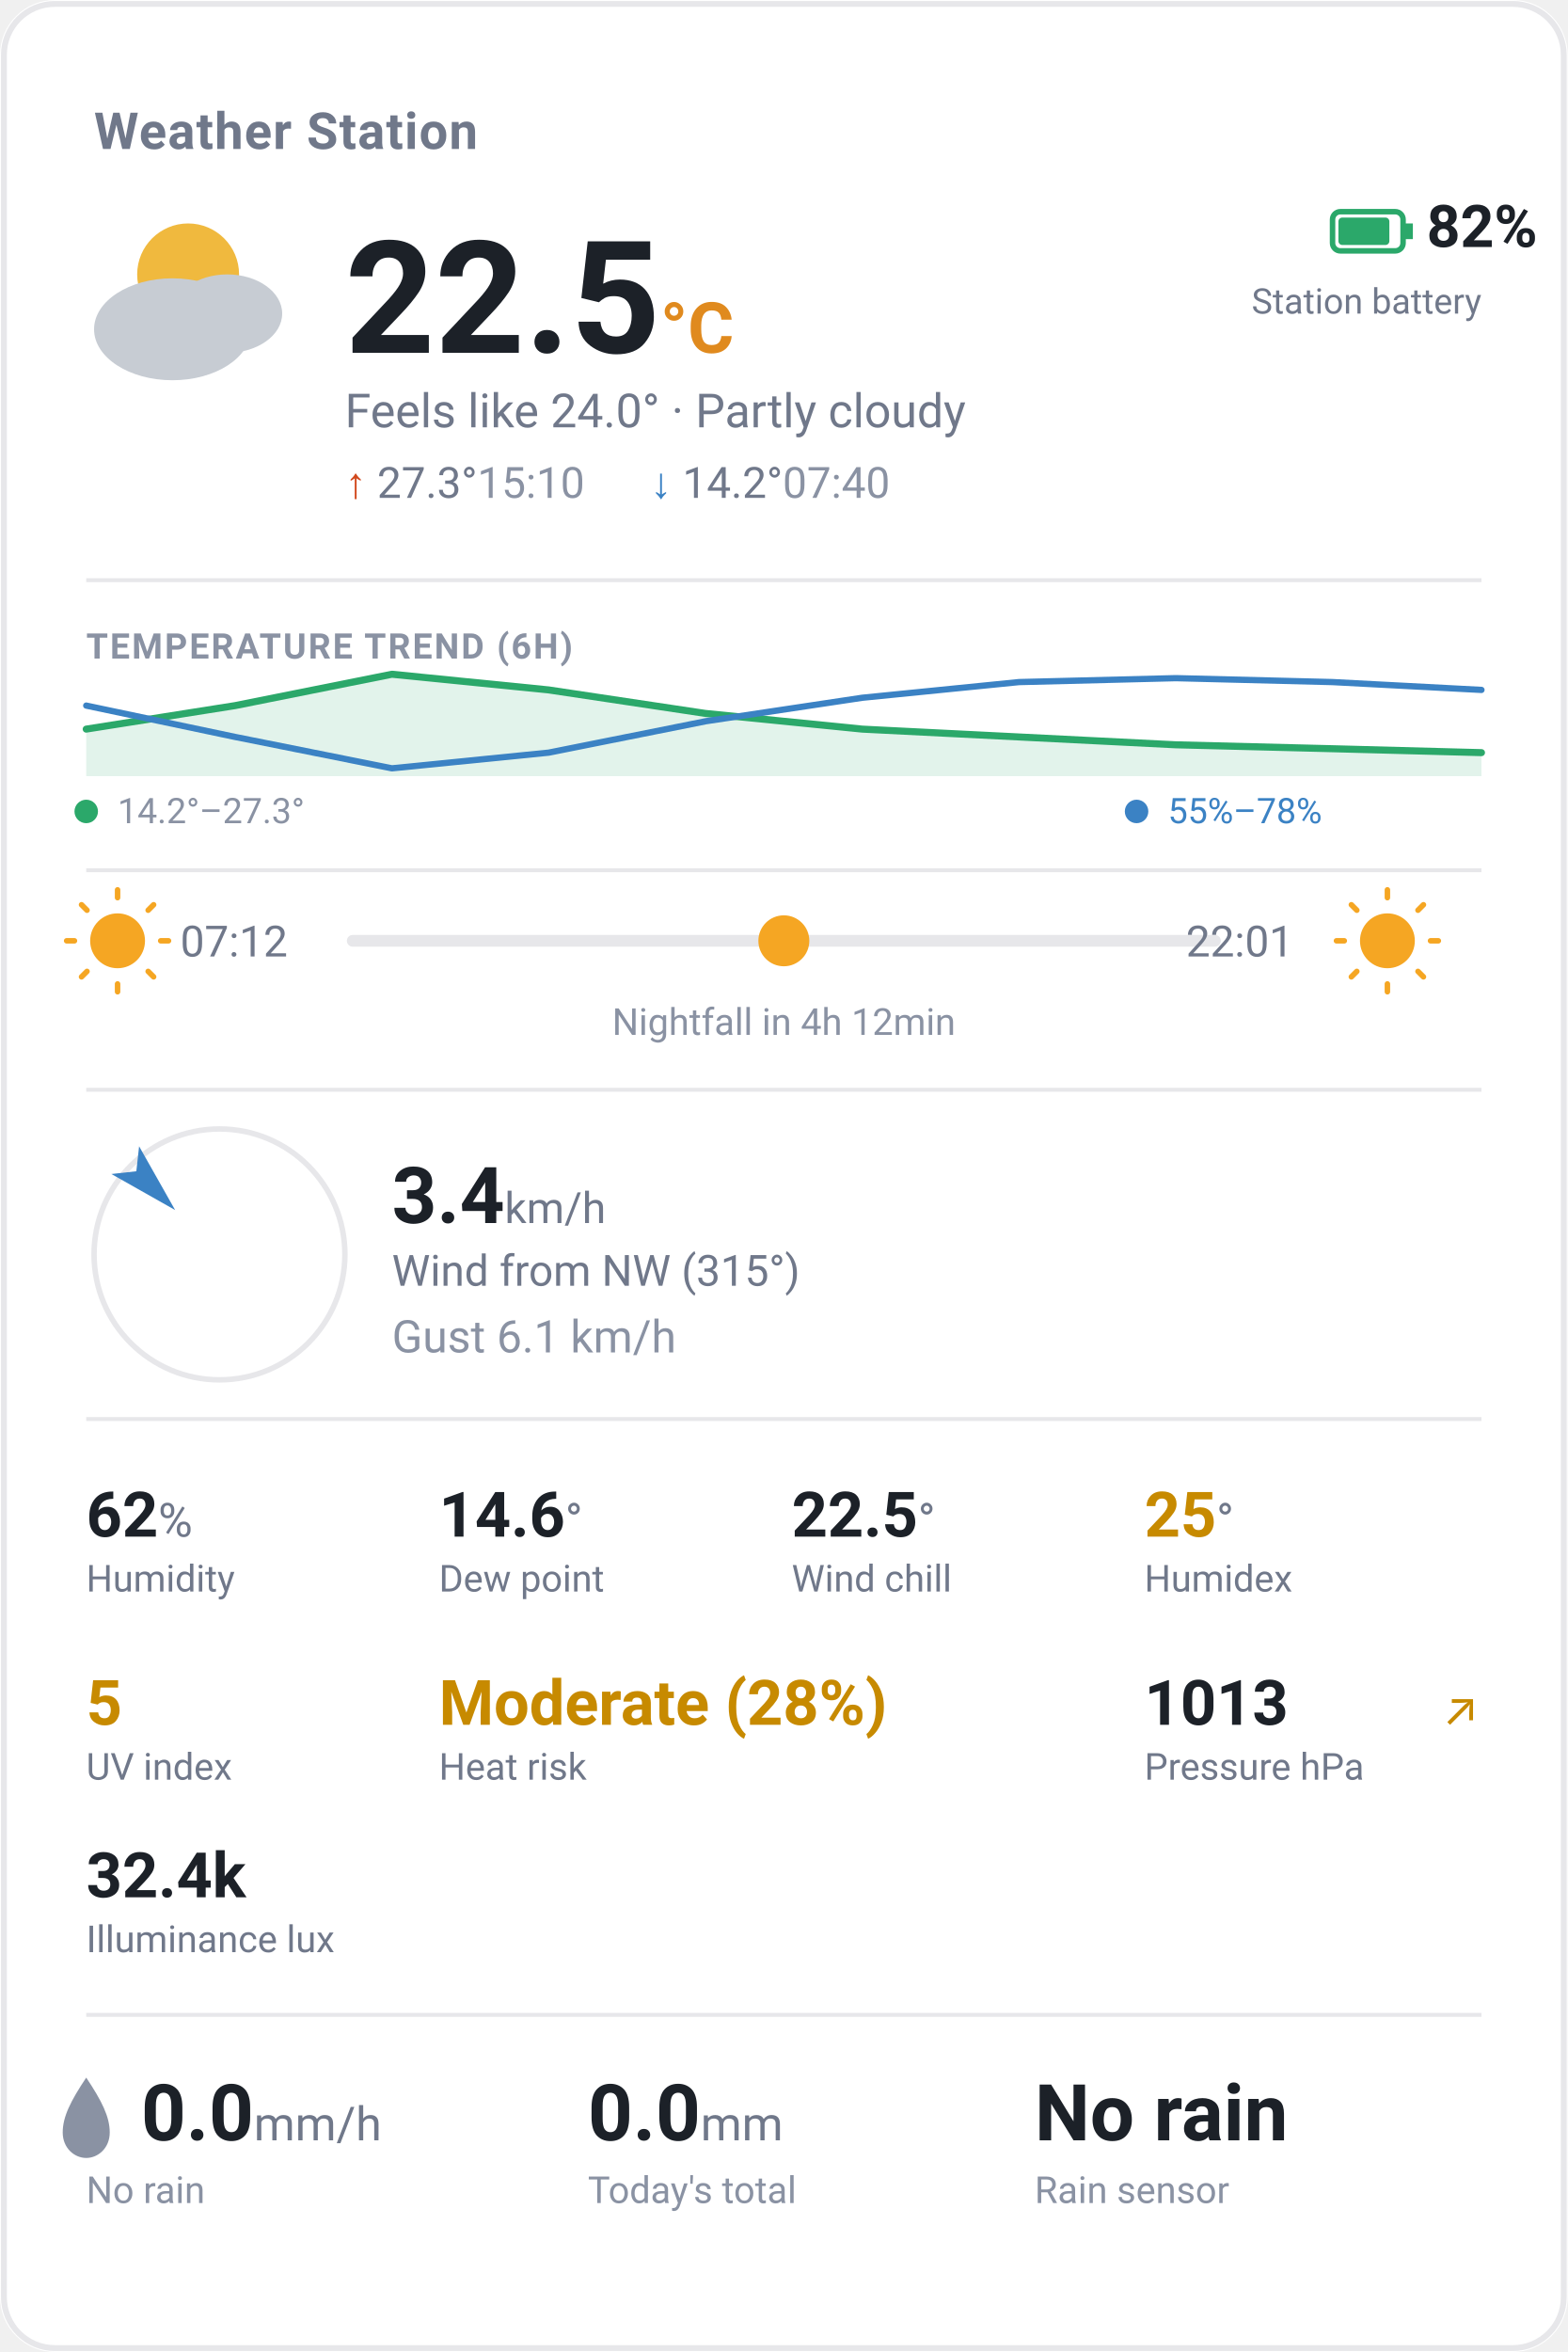
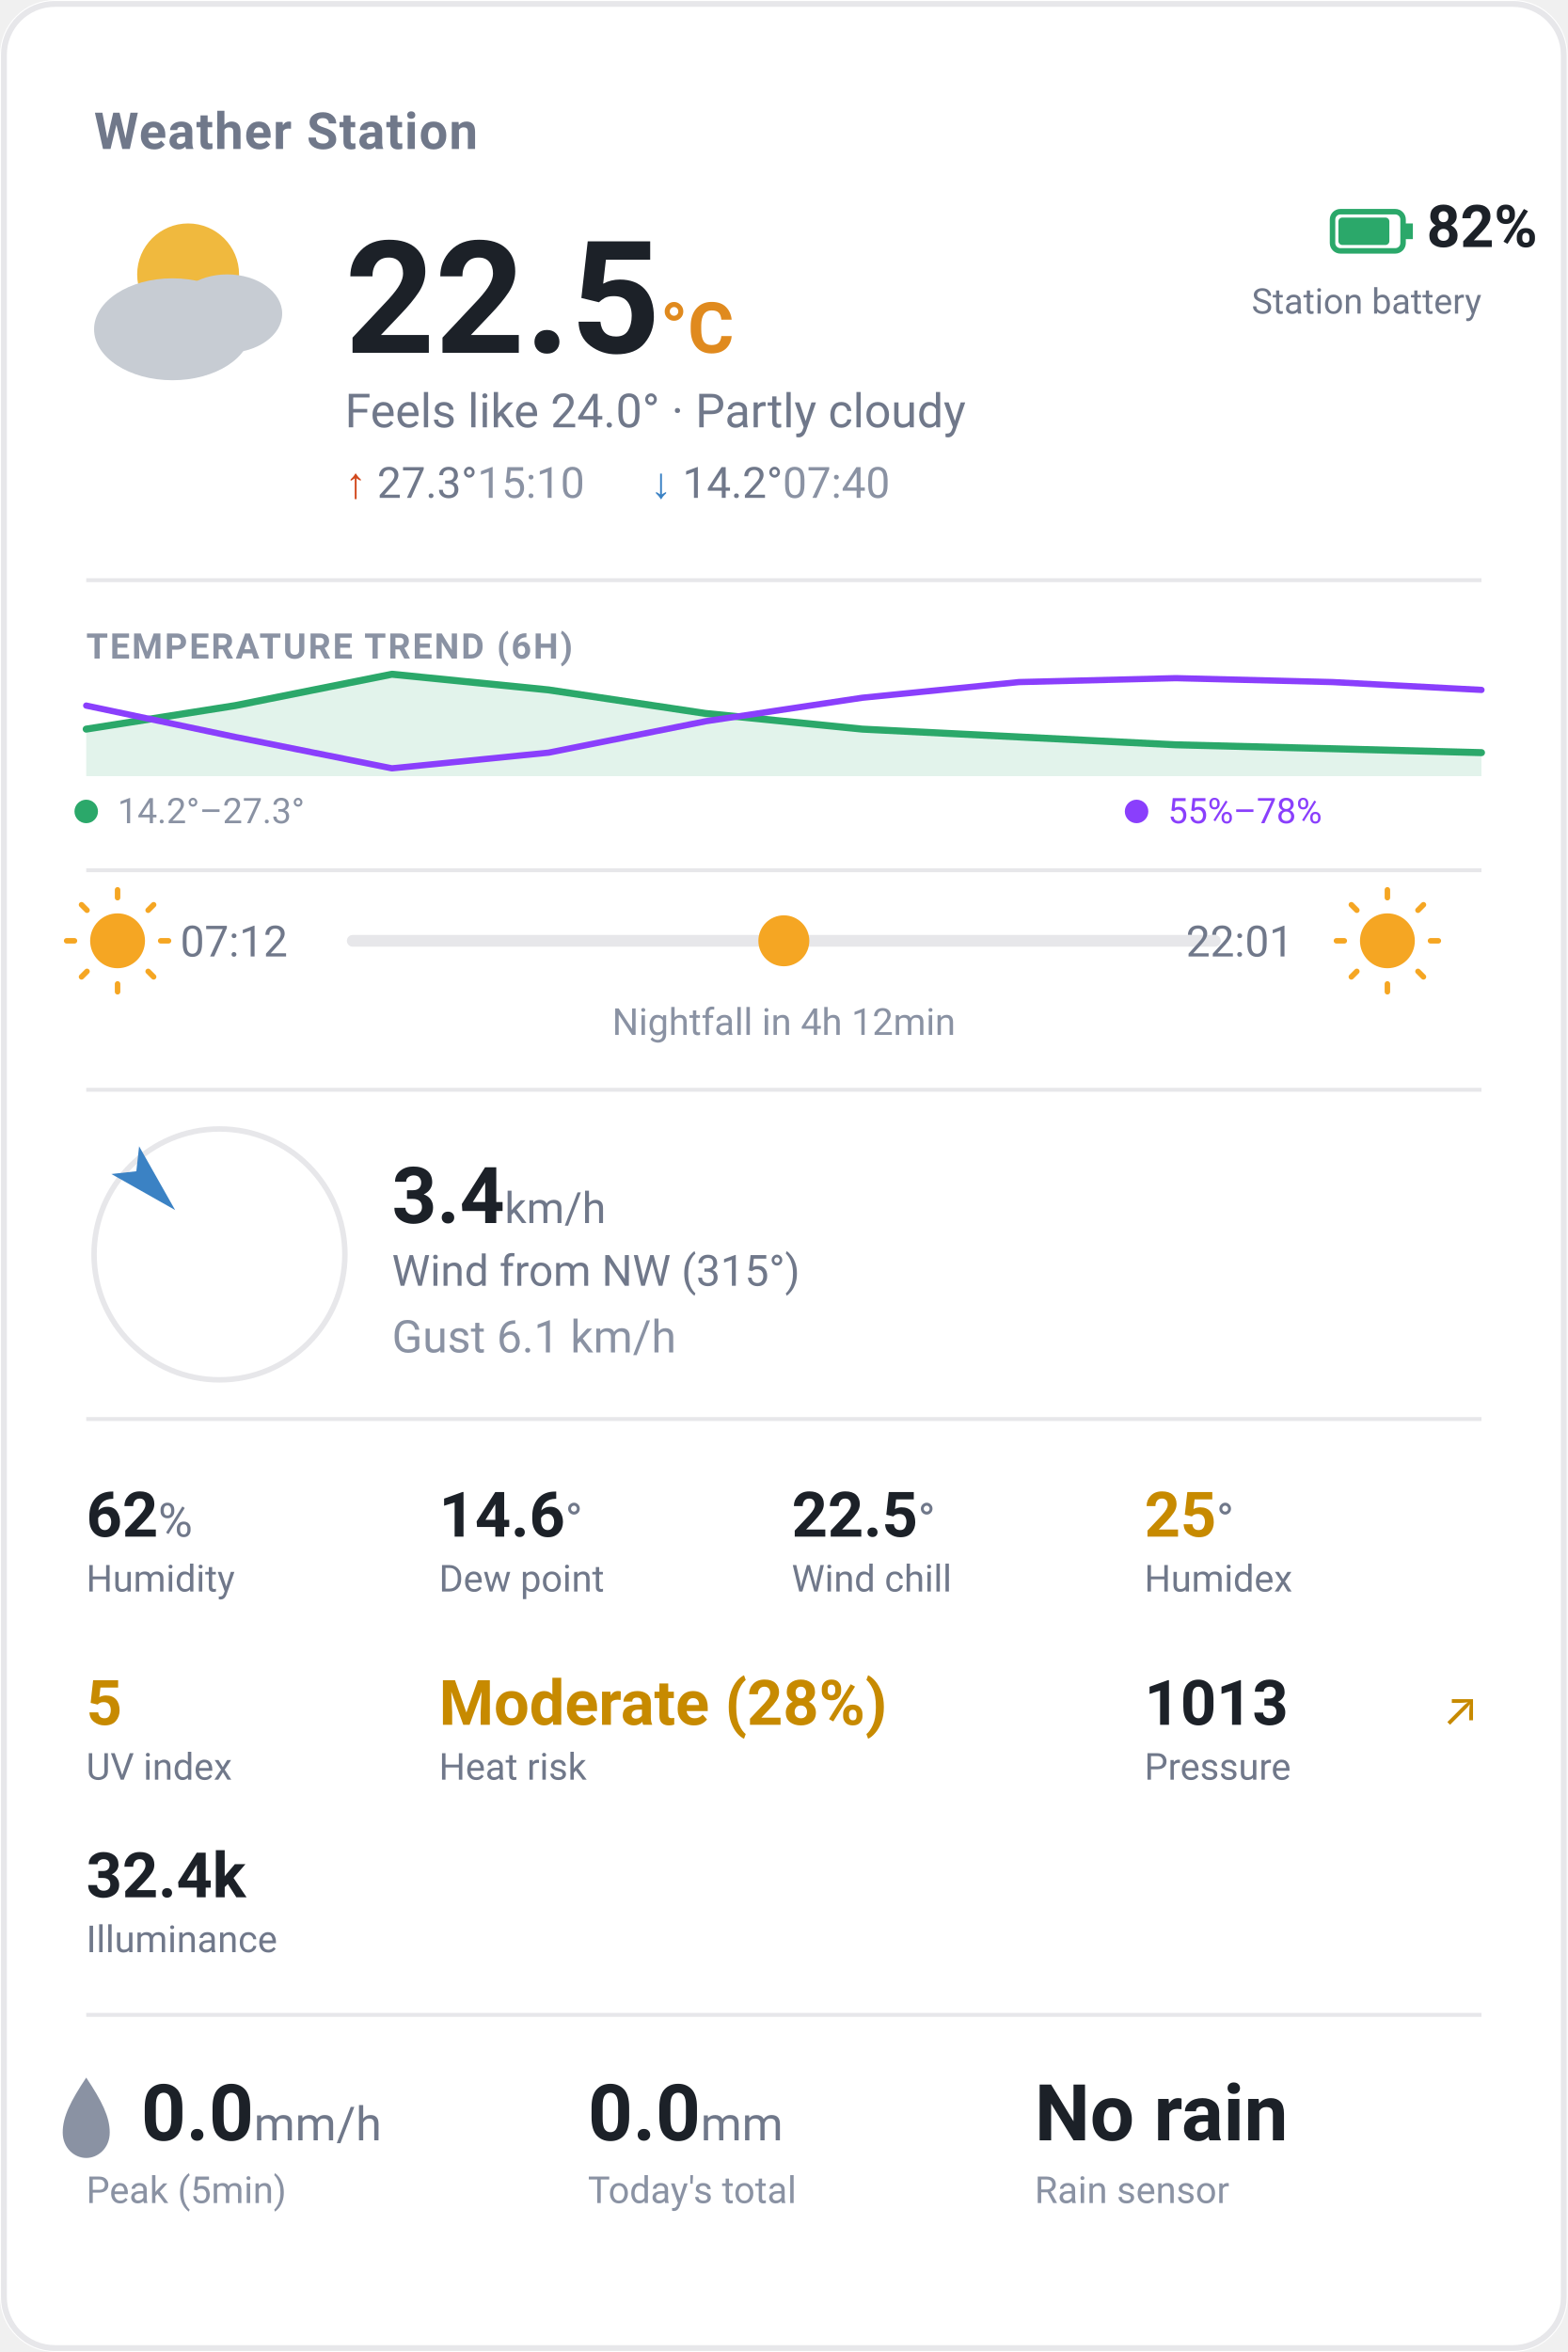
<svg xmlns="http://www.w3.org/2000/svg" width="320" height="480" viewBox="0 0 400 600" font-family="-apple-system, 'Segoe UI', Roboto, Arial, sans-serif">
  <rect x="0" y="0" width="400" height="600" rx="14" fill="#ffffff" />
  <rect x="1" y="1" width="398" height="598" rx="13" fill="none" stroke="#e7e7ea" stroke-width="1.5" />
  <text x="24" y="38" font-size="13" font-weight="600" fill="#70788a" letter-spacing="0.3">Weather Station</text>
  <g transform="translate(24,50)">
    <circle cx="24" cy="20" r="13" fill="#f0b93e" />
    <ellipse cx="20" cy="34" rx="20" ry="13" fill="#c7ccd3" />
    <ellipse cx="34" cy="30" rx="14" ry="10" fill="#c7ccd3" />
  </g>
  <text x="88" y="90" font-size="40" font-weight="600" fill="#1c2128">22.5<tspan font-size="18" fill="#e08a1e">°C</tspan>
  </text>
  <text x="88" y="109" font-size="12" fill="#70788a">Feels like 24.0° · Partly cloudy</text>
  <text x="88" y="127" font-size="11" fill="#70788a">
    <tspan fill="#d1481c" font-weight="700">↑</tspan> 27.3°<tspan fill="#8a92a3"> 15:10</tspan>
    <tspan dx="14" fill="#3b82c4" font-weight="700">↓</tspan> 14.2°<tspan fill="#8a92a3"> 07:40</tspan>
  </text>
  <g transform="translate(340,54)">
    <rect x="0" y="0" width="18" height="10" rx="2" fill="none" stroke="#2ba86a" stroke-width="1.4" />
    <rect x="18" y="3" width="2.5" height="4" fill="#2ba86a" />
    <rect x="1.5" y="1.5" width="13" height="7" rx="1" fill="#2ba86a" />
    <text x="24" y="9" font-size="15" font-weight="600" fill="#1c2128">82%</text>
  </g>
  <text x="400" y="80" font-size="9" fill="#70788a" text-anchor="end" transform="translate(-22,0)">Station battery</text>
  <line x1="22" y1="148" x2="378" y2="148" stroke="#e7e7ea" stroke-width="1" />
  <text x="22" y="168" font-size="9" font-weight="600" fill="#8a92a3" letter-spacing="0.5">TEMPERATURE TREND (6H)</text>
  <polygon points="22,198 22,186 60,180 100,172 140,176 180,182 220,186 260,188 300,190 340,191 378,192 378,198" fill="#2ba86a" opacity="0.14" />
  <polyline points="22,186 60,180 100,172 140,176 180,182 220,186 260,188 300,190 340,191 378,192" fill="none" stroke="#2ba86a" stroke-width="1.8" stroke-linejoin="round" stroke-linecap="round" />
-   <polyline points="22,180 60,188 100,196 140,192 180,184 220,178 260,174 300,173 340,174 378,176" fill="none" stroke="#3b82c4" stroke-width="1.6" stroke-linejoin="round" stroke-linecap="round" />
+   <polyline points="22,180 60,188 100,196 140,192 180,184 220,178 260,174 300,173 340,174 378,176" fill="none" stroke="#8a3ffc" stroke-width="1.6" stroke-linejoin="round" stroke-linecap="round" />
  <circle cx="22" cy="207" r="3" fill="#2ba86a" />
  <text x="30" y="210" font-size="9" fill="#8a92a3">14.2°–27.3°</text>
-   <circle cx="290" cy="207" r="3" fill="#3b82c4" />
-   <text x="298" y="210" font-size="9" fill="#3b82c4">55%–78%</text>
+   <circle cx="290" cy="207" r="3" fill="#8a3ffc" />
+   <text x="298" y="210" font-size="9" fill="#8a3ffc">55%–78%</text>
  <line x1="22" y1="222" x2="378" y2="222" stroke="#e7e7ea" stroke-width="1" />
  <g transform="translate(0,240)">
    <circle cx="30" cy="0" r="7" fill="#f5a623" />
    <path d="M30,-11 L30,-13 M30,11 L30,13 M19,0 L17,0 M41,0 L43,0 M22.2,-7.8 L20.8,-9.2 M37.8,7.8 L39.2,9.2 M22.2,7.8 L20.8,9.2 M37.8,-7.8 L39.2,-9.2" stroke="#f5a623" stroke-width="1.4" stroke-linecap="round" />
    <text x="46" y="4" font-size="11" fill="#70788a">07:12</text>
    <line x1="90" y1="0" x2="310" y2="0" stroke="#e7e7ea" stroke-width="3" stroke-linecap="round" />
    <line x1="90" y1="0" x2="200" y2="0" stroke="url(#sunGradLight)" stroke-width="3" stroke-linecap="round" />
    <circle cx="200" cy="0" r="6.5" fill="#f5a623" />
    <text x="330" y="4" font-size="11" fill="#70788a" text-anchor="end">22:01</text>
    <g transform="translate(354,0)">
      <circle cx="0" cy="0" r="7" fill="#f5a623" />
      <path d="M0,-11 L0,-13 M0,11 L0,13 M-11,0 L-13,0 M11,0 L13,0 M-7.8,-7.8 L-9.2,-9.2 M7.8,7.8 L9.2,9.2 M-7.8,7.8 L-9.2,9.2 M7.8,-7.8 L9.2,-9.2" stroke="#f5a623" stroke-width="1.4" stroke-linecap="round" />
    </g>
  </g>
  <defs>
    <linearGradient id="sunGradLight" x1="0" y1="0" x2="1" y2="0">
      <stop offset="0%" stop-color="#f5a623" />
      <stop offset="100%" stop-color="#ffd27a" />
    </linearGradient>
  </defs>
  <text x="200" y="264" font-size="9.5" fill="#8a92a3" text-anchor="middle">Nightfall in 4h 12min</text>
  <line x1="22" y1="278" x2="378" y2="278" stroke="#e7e7ea" stroke-width="1" />
  <g transform="translate(56,320)">
    <circle cx="0" cy="0" r="32" fill="none" stroke="#e7e7ea" stroke-width="1.4" />
    <g transform="rotate(315) translate(0,-29) rotate(180)">
      <path d="M0,-13 L5,5 L0,1 L-5,5 Z" fill="#3b82c4" />
    </g>
  </g>
  <text x="100" y="312" font-size="20" font-weight="600" fill="#1c2128">3.4<tspan font-size="11" fill="#70788a" font-weight="400"> km/h</tspan>
  </text>
  <text x="100" y="328" font-size="11" fill="#70788a">Wind from NW (315°)</text>
  <text x="100" y="345" font-size="11.5" fill="#8a92a3">Gust 6.1 km/h</text>
  <line x1="22" y1="362" x2="378" y2="362" stroke="#e7e7ea" stroke-width="1" />
  <g font-size="16" font-weight="600" fill="#1c2128">
    <text x="22" y="392">62<tspan font-size="12" fill="#70788a" font-weight="400">%</tspan>
    </text>
    <text x="112" y="392">14.6<tspan font-size="12" fill="#70788a" font-weight="400">°</tspan>
    </text>
    <text x="202" y="392">22.5<tspan font-size="12" fill="#70788a" font-weight="400">°</tspan>
    </text>
    <text x="292" y="392" fill="#c78a00">25<tspan font-size="12" fill="#70788a" font-weight="400">°</tspan>
    </text>
  </g>
  <g font-size="9.5" fill="#70788a">
    <text x="22" y="406">Humidity</text>
    <text x="112" y="406">Dew point</text>
    <text x="202" y="406">Wind chill</text>
    <text x="292" y="406">Humidex</text>
  </g>
  <g font-size="16" font-weight="600">
    <text x="22" y="440" fill="#c78a00">5</text>
    <text x="112" y="440" fill="#c78a00">Moderate (28%)</text>
    <text x="292" y="440" fill="#1c2128">1013</text>
  </g>
  <text x="368" y="440" font-size="12" fill="#c78a00">↗</text>
  <text x="22" y="454" font-size="9.5" fill="#70788a">UV index</text>
  <text x="112" y="454" font-size="9.5" fill="#70788a">Heat risk</text>
-   <text x="292" y="454" font-size="9.5" fill="#70788a">Pressure hPa</text>
+   <text x="292" y="454" font-size="9.5" fill="#70788a">Pressure</text>
  <text x="22" y="484" font-size="16" font-weight="600" fill="#1c2128">32.4k</text>
-   <text x="22" y="498" font-size="9.5" fill="#70788a">Illuminance lux</text>
+   <text x="22" y="498" font-size="9.5" fill="#70788a">Illuminance</text>
  <line x1="22" y1="514" x2="378" y2="514" stroke="#e7e7ea" stroke-width="1" />
  <g transform="translate(22,540)">
    <path d="M0,-10 C4,-4 6,0 6,4 C6,8 3,10.5 0,10.5 C-3,10.5 -6,8 -6,4 C-6,0 -4,-4 0,-10 Z" fill="#8a92a3" />
  </g>
  <text x="36" y="546" font-size="20" font-weight="600" fill="#1c2128">0.0<tspan font-size="12" fill="#70788a" font-weight="400"> mm/h</tspan>
  </text>
-   <text x="22" y="562" font-size="9.5" fill="#8a92a3">No rain</text>
+   <text x="22" y="562" font-size="9.5" fill="#8a92a3">Peak (5min)</text>
  <text x="150" y="546" font-size="20" font-weight="600" fill="#1c2128">0.0<tspan font-size="12" fill="#70788a" font-weight="400"> mm</tspan>
  </text>
  <text x="150" y="562" font-size="9.5" fill="#8a92a3">Today's total</text>
  <text x="264" y="546" font-size="20" font-weight="600" fill="#1c2128">No rain</text>
  <text x="264" y="562" font-size="9.5" fill="#8a92a3">Rain sensor</text>
</svg>
